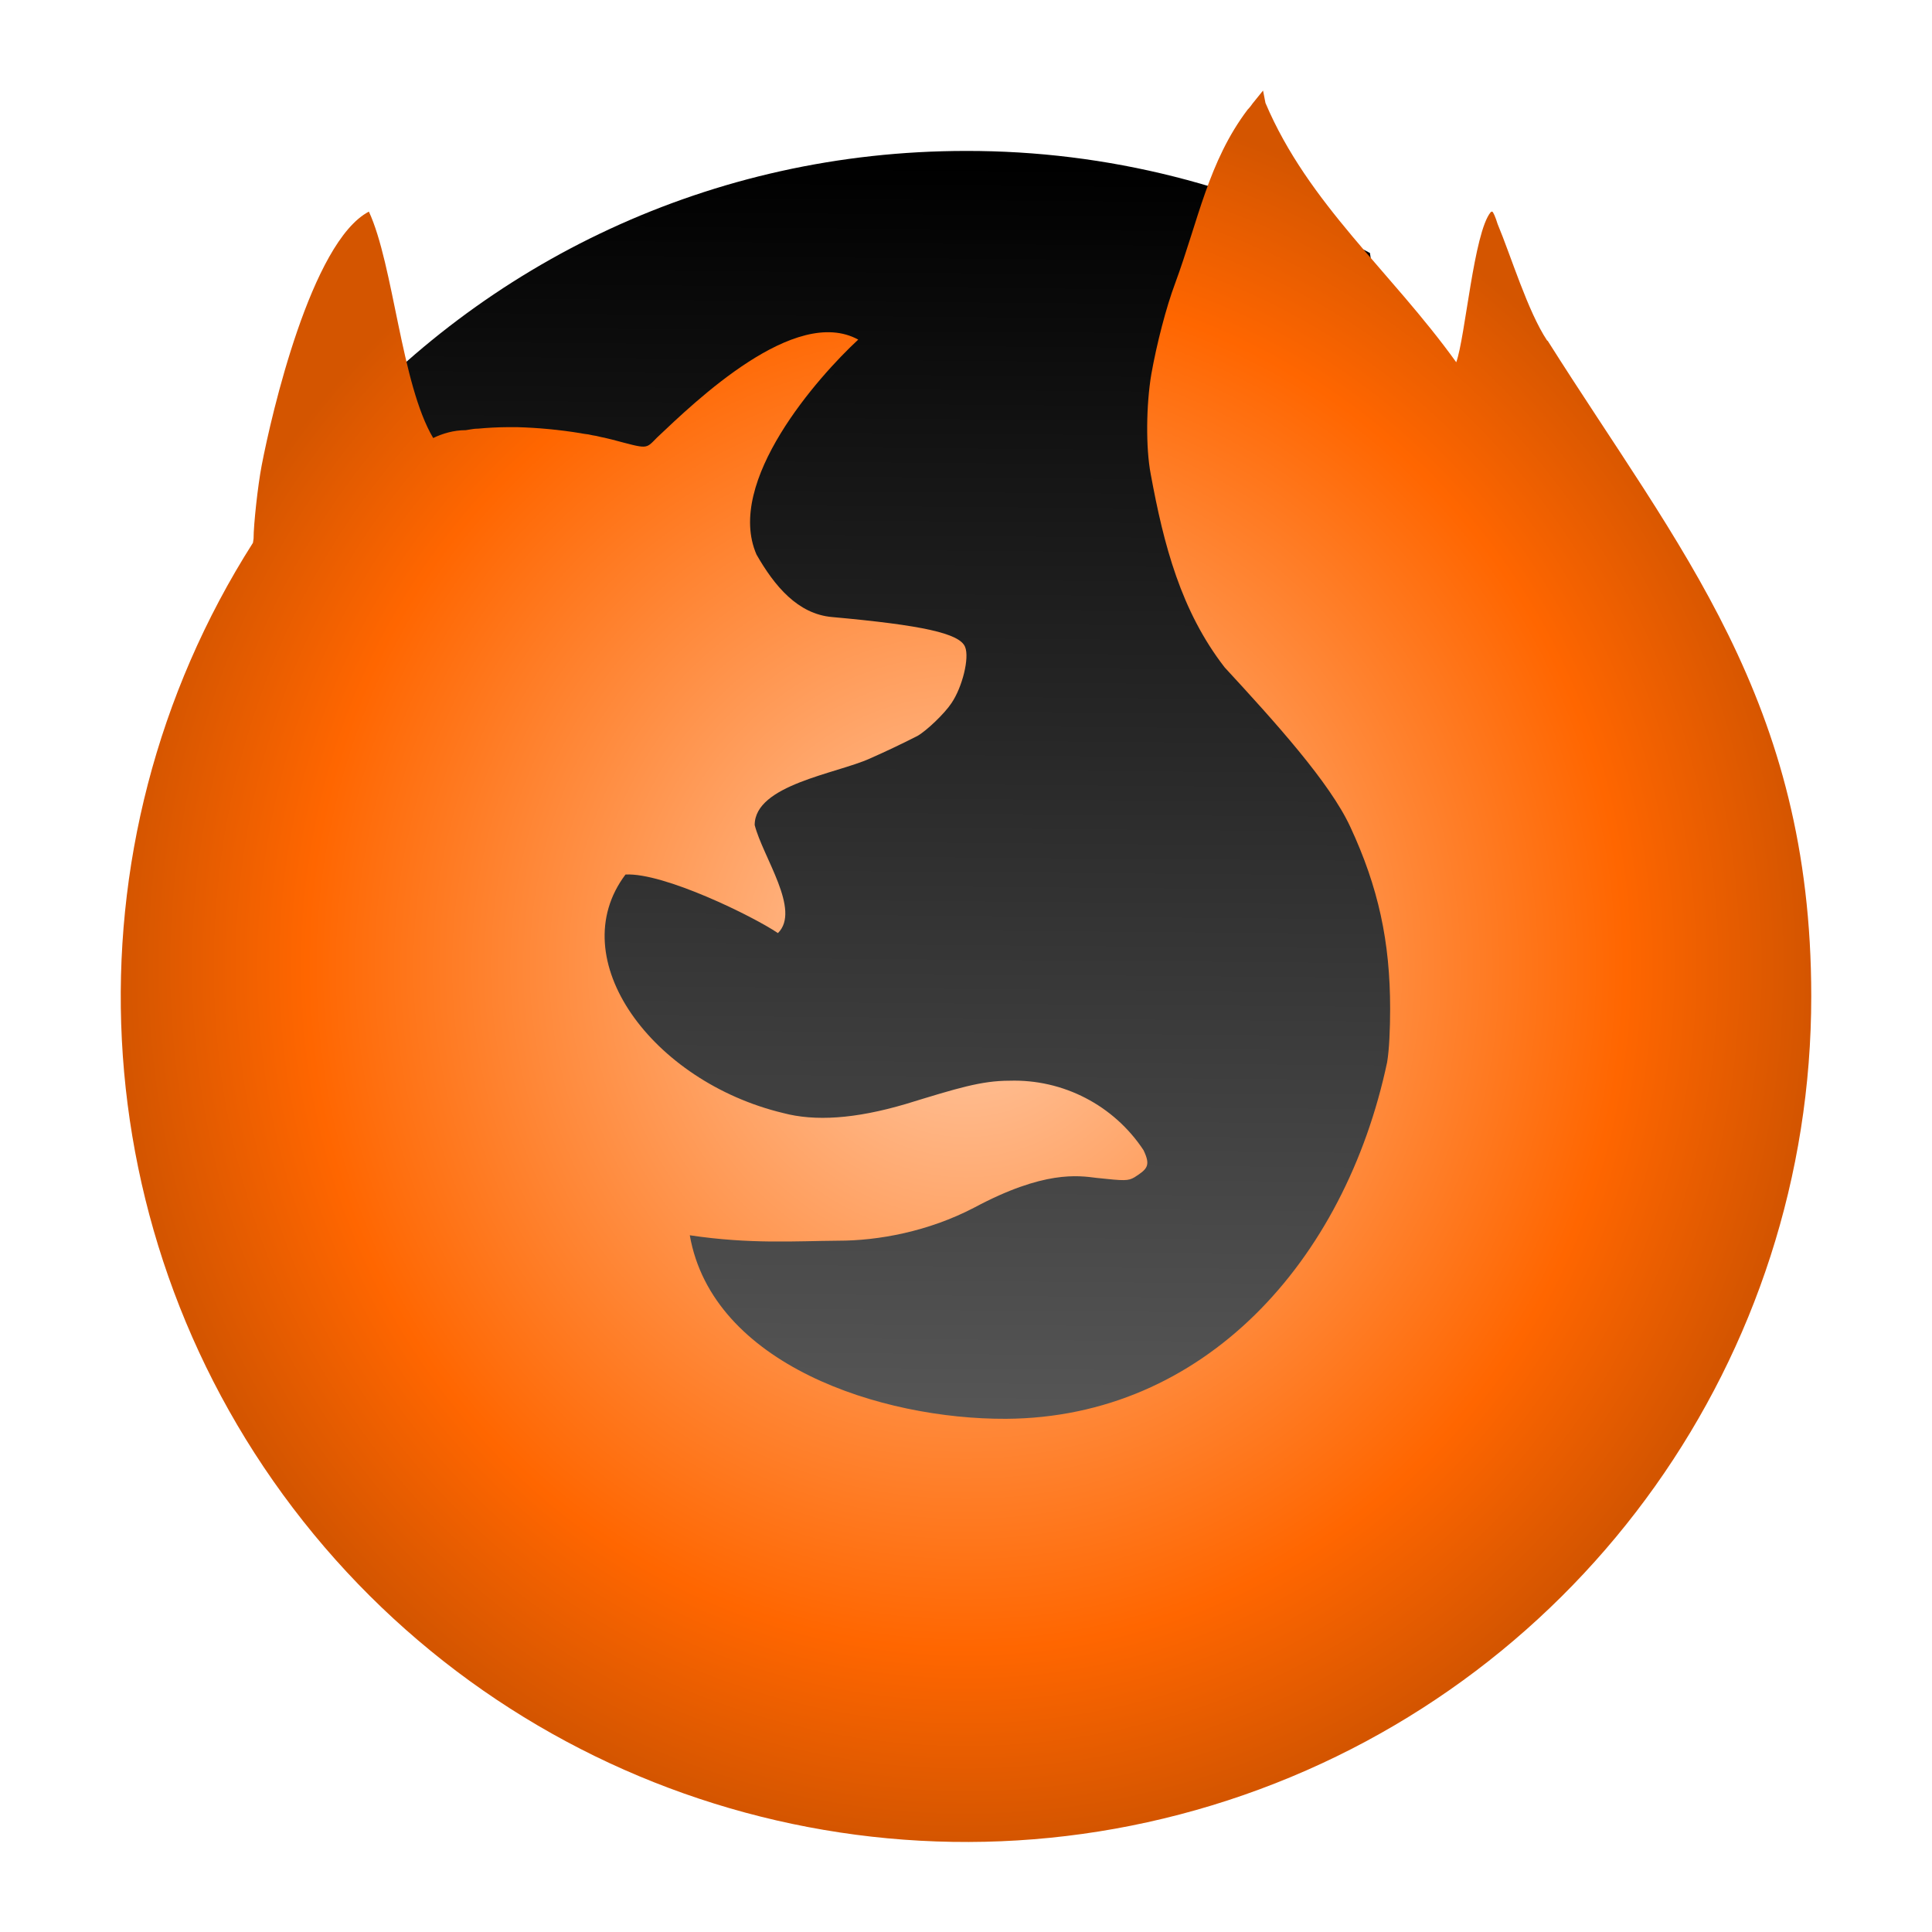
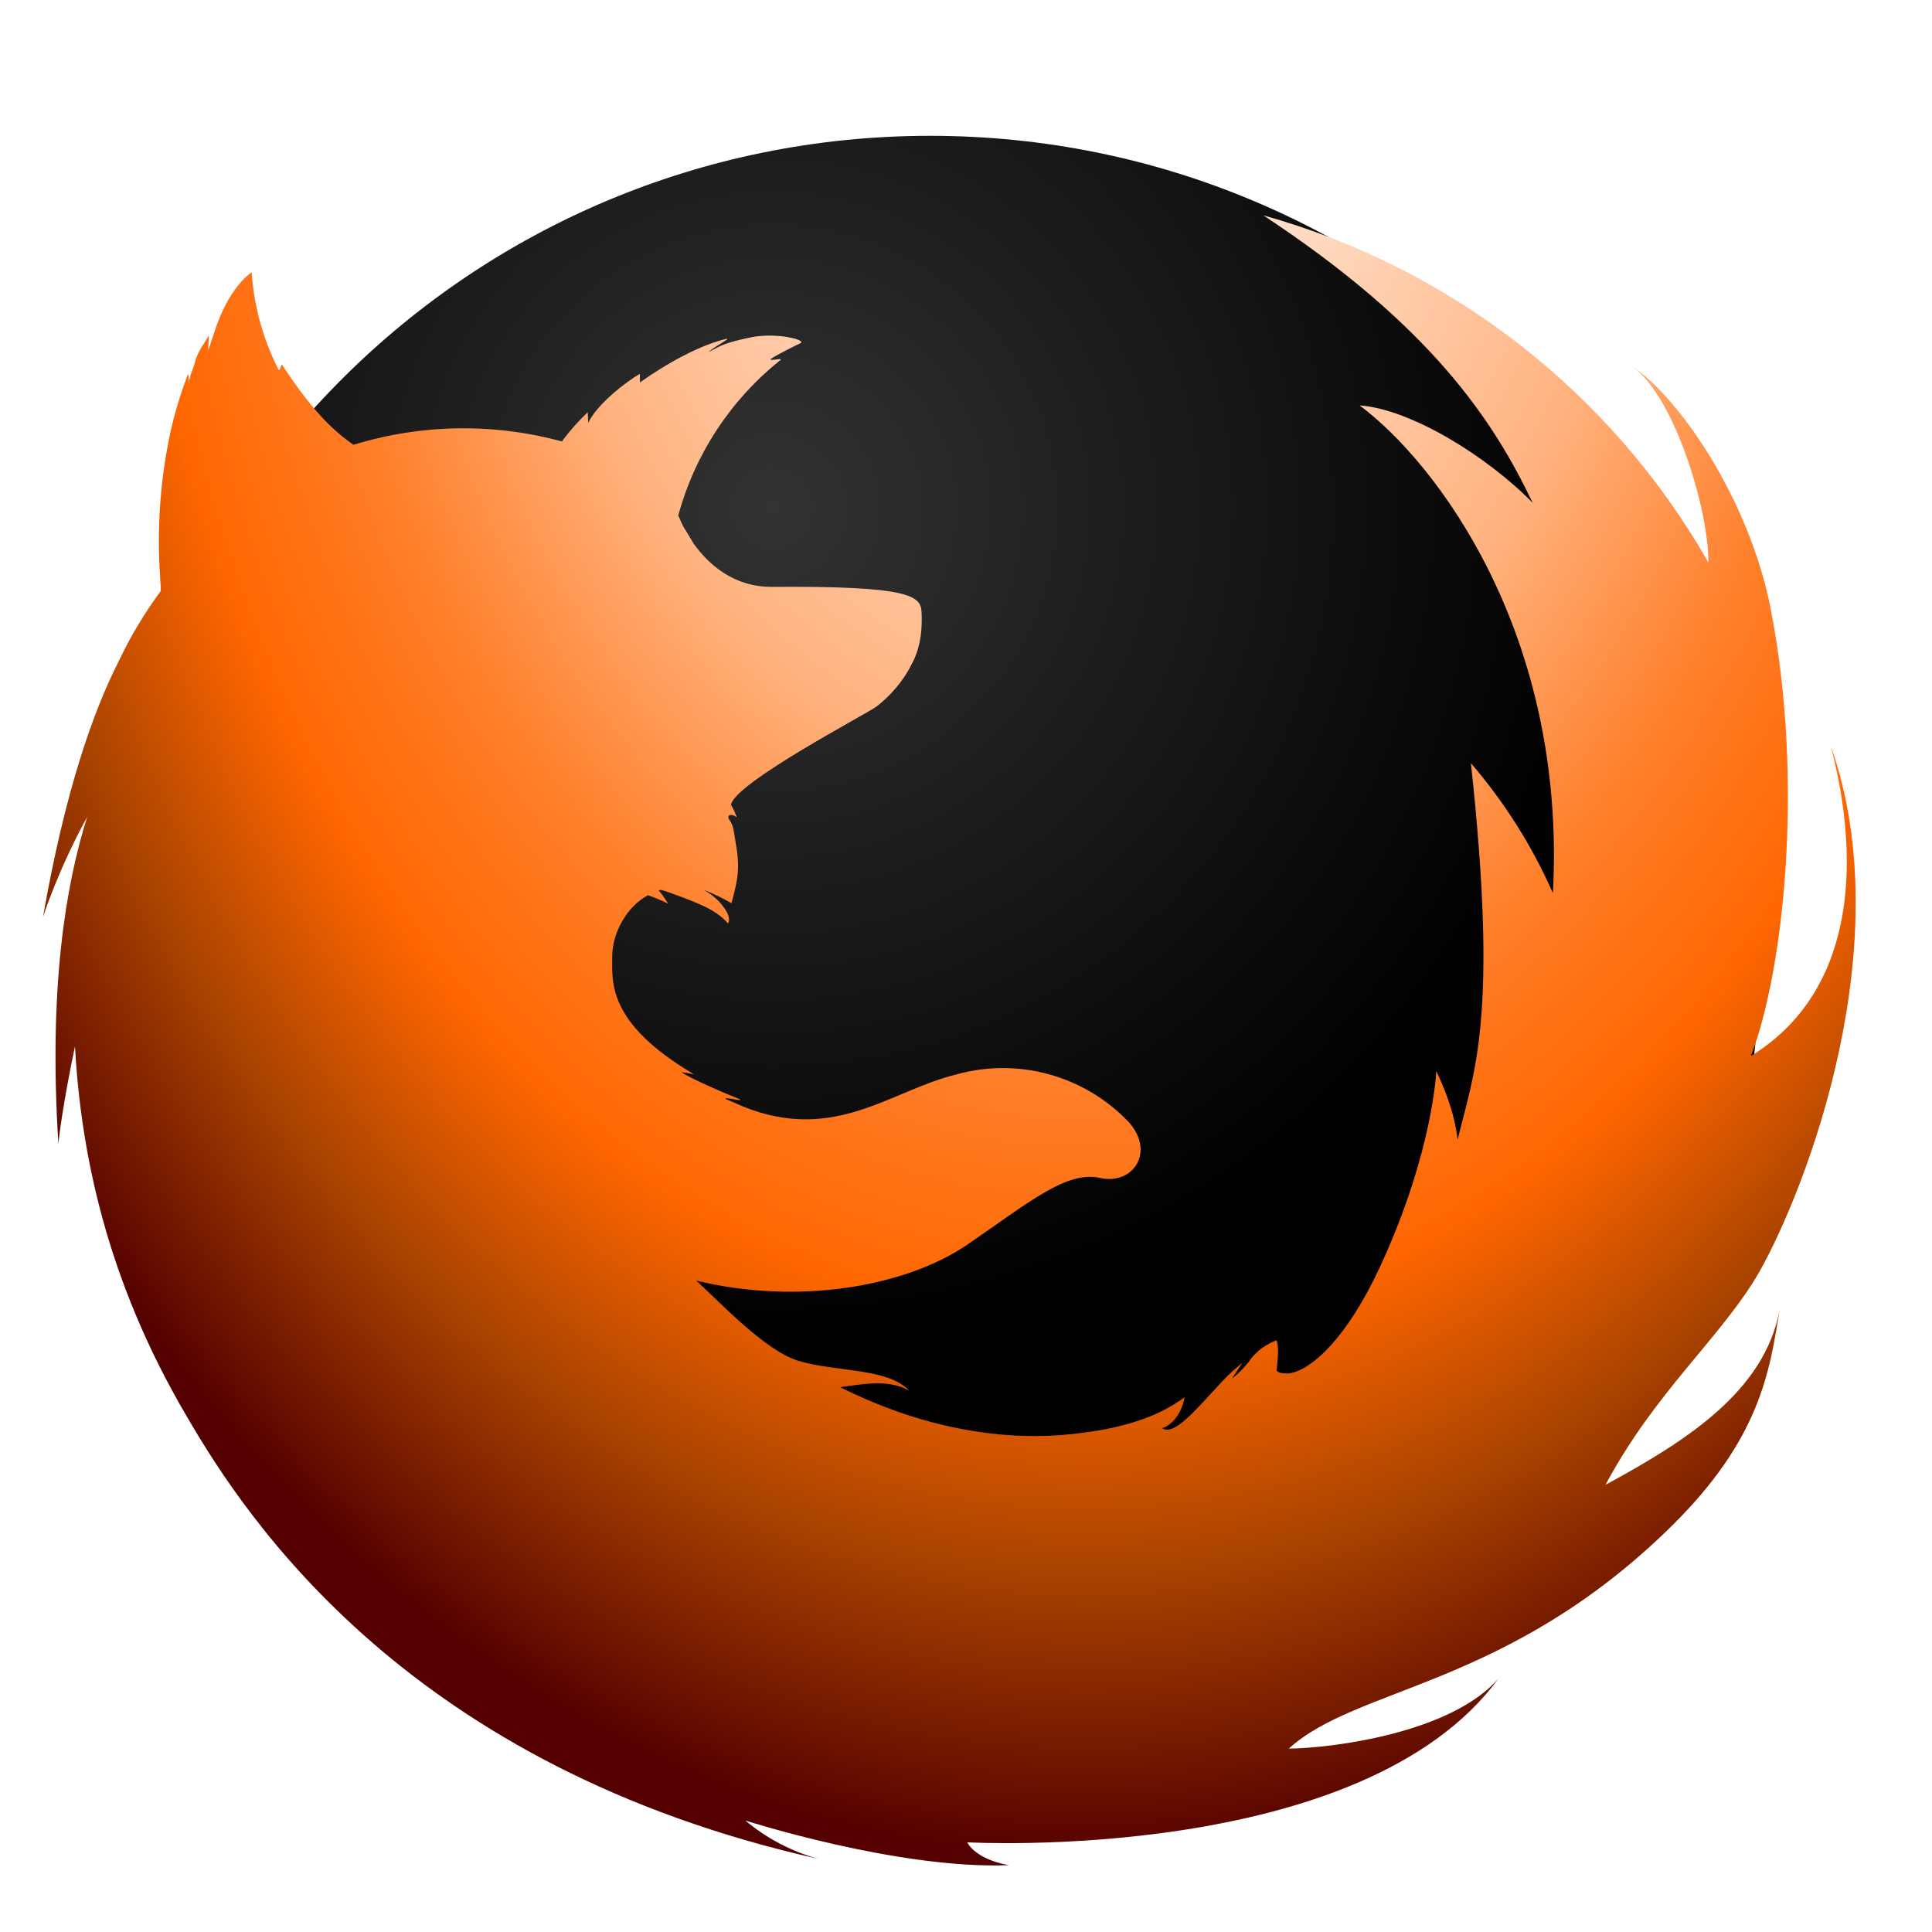
- <svg xmlns="http://www.w3.org/2000/svg" xmlns:xlink="http://www.w3.org/1999/xlink" width="64" height="64" version="1">
-   <defs>
+ <svg xmlns="http://www.w3.org/2000/svg" xmlns:xlink="http://www.w3.org/1999/xlink" width="64" height="64" version="1" id="svg31">
+   <defs id="defs25">
+     <linearGradient id="linearGradient848">
+       <stop style="stop-color:#ffffff;stop-opacity:1;" offset="0" id="stop844" />
+       <stop id="stop858" offset="0.414" style="stop-color:#ffb380;stop-opacity:1" />
+       <stop id="stop856" offset="0.578" style="stop-color:#ff7f2a;stop-opacity:1" />
+       <stop id="stop854" offset="0.71" style="stop-color:#ff6600;stop-opacity:1" />
+       <stop id="stop852" offset="0.841" style="stop-color:#aa4400;stop-opacity:1" />
+       <stop style="stop-color:#550000;stop-opacity:1" offset="1" id="stop846" />
+     </linearGradient>
+     <linearGradient id="linearGradient879">
+       <stop style="stop-color:#333333;stop-opacity:1" offset="0" id="stop875" />
+       <stop style="stop-color:#000000;stop-opacity:1" offset="1" id="stop877" />
+     </linearGradient>
    <linearGradient id="c">
-       <stop offset="0" stop-color="#fca" />
-       <stop offset=".78" stop-color="#f60" />
-       <stop offset="1" stop-color="#d45500" />
+       <stop offset="0" stop-color="#fca" id="stop4" />
+       <stop offset=".78" stop-color="#f60" id="stop6" />
+       <stop offset="1" stop-color="#d45500" id="stop8" />
    </linearGradient>
    <linearGradient id="b">
-       <stop offset="0" stop-color="#666" />
-       <stop offset="1" />
+       <stop offset="0" stop-color="#666" id="stop11" />
+       <stop offset="1" id="stop13" />
    </linearGradient>
    <linearGradient id="a">
-       <stop offset="0" stop-color="#ffe6d5" />
-       <stop stop-color="#f60" offset=".76" />
-       <stop offset="1" stop-color="#d45500" />
+       <stop offset="0" stop-color="#ffe6d5" id="stop16" />
+       <stop stop-color="#f60" offset=".76" id="stop18" />
+       <stop offset="1" stop-color="#d45500" id="stop20" />
    </linearGradient>
    <linearGradient xlink:href="#b" id="d" x1="10.76" y1="54.61" x2="11.16" y2="5.25" gradientUnits="userSpaceOnUse" />
-     <radialGradient xlink:href="#c" id="e" cx="32" cy="32.01" fx="32" fy="32.01" r="28" gradientTransform="matrix(1 0 0 1.036 0 -1.15)" gradientUnits="userSpaceOnUse" />
+     <radialGradient xlink:href="#c" id="e" cx="32" cy="32.01" fx="32" fy="32.01" r="28" gradientTransform="matrix(1,0,0,1.036,120,-1.15)" gradientUnits="userSpaceOnUse" />
+     <radialGradient id="o" cx="241.3" cy="225.087" r="322.09" gradientTransform="matrix(0.1707208,0,0,-0.1674933,-5.382844,37.46801)" gradientUnits="userSpaceOnUse" fx="241.3" fy="225.087">
+       <stop stop-color="#fff" offset=".12" id="stop94" />
+       <stop stop-color="#FFFFFD" offset=".12" id="stop96" />
+       <stop stop-color="#FFE953" offset=".25" id="stop98" />
+       <stop stop-color="#FFE447" offset=".29" id="stop100" />
+       <stop stop-color="#F9D61E" offset=".35" id="stop102" />
+       <stop stop-color="#F2C500" offset=".41" id="stop104" />
+       <stop stop-color="#ECA300" offset=".47" id="stop106" />
+       <stop stop-color="#E67D00" offset=".55" id="stop108" />
+       <stop stop-color="#DE510E" offset=".76" id="stop110" />
+       <stop stop-color="#C8331A" offset=".9" id="stop112" />
+       <stop stop-color="#B6151E" offset="1" id="stop114" />
+     </radialGradient>
+     <radialGradient xlink:href="#linearGradient879" id="radialGradient881" cx="25.576" cy="16.749" fx="25.576" fy="16.749" r="27.476" gradientTransform="matrix(1,0,0,0.9944238,0,0.1774421)" gradientUnits="userSpaceOnUse" />
+     <radialGradient xlink:href="#linearGradient848" id="radialGradient850" cx="35.926" cy="-2.777" fx="35.926" fy="-2.777" r="30.024" gradientTransform="matrix(0.0054528,2.032595,-1.476945,0.0039622,31.6288,-72.44928)" gradientUnits="userSpaceOnUse" />
  </defs>
-   <path d="M45.38 8.38A27.97 27.97 0 0 0 32 5c-8.44 0-15.98 3.7-21.1 9.56-.68 21.82 23.88 45.8 34.46 38.11 6-4.36 2.06-30.25.02-44.3z" fill="url(#d)" />
-   <path d="M41.84 3l-.34.42c-.05.07-.1.14-.17.21-1.3 1.72-1.63 3.66-2.4 5.75-.3.8-.61 2-.79 3.01-.17 1-.19 2.44-.02 3.32.43 2.34 1 4.53 2.45 6.4 1.67 1.81 3.48 3.81 4.16 5.28.93 2 1.32 3.8 1.32 6.03 0 .67-.03 1.36-.1 1.77-1.4 6.6-6.07 11.77-12.62 11.81-4.15.02-9.73-1.8-10.48-6.08 2 .3 3.5.19 4.92.18 1.32 0 2.98-.3 4.51-1.1 2.3-1.23 3.43-1.06 4.05-.98.93.1 1.04.1 1.25-.02.42-.27.55-.38.3-.9a5.13 5.13 0 0 0-4.44-2.3c-.94 0-1.73.25-3.43.77-1.69.5-3.02.58-4.07.3-4.33-1.04-7.33-5.1-5.22-7.9 1.27-.07 4.24 1.39 5.05 1.94.77-.76-.5-2.52-.77-3.58 0-1.33 2.7-1.7 3.81-2.2a32.1 32.1 0 0 0 1.58-.75c.3-.17.9-.74 1.13-1.09.36-.53.6-1.5.45-1.86-.18-.45-1.42-.72-4.41-.99-1.13-.1-1.9-1.02-2.5-2.07-1.05-2.41 2.05-5.9 3.37-7.12-2.1-1.15-5.41 2.06-6.66 3.24-.4.4-.28.39-1.5.07l-.25-.06-.1-.02-.17-.04-.12-.02-.14-.03-.15-.02-.11-.02a15.76 15.76 0 0 0-2.1-.2h-.32a11.3 11.3 0 0 0-.98.05h-.02c-.1 0-.18.02-.26.03l-.12.02c-.4 0-.77.11-1.08.26-1.06-1.78-1.31-5.73-2.13-7.5-1.91 1-3.23 6.73-3.55 8.4-.13.67-.27 1.97-.27 2.43l-.02.14A28 28 0 1 0 60 33c0-9.8-4.39-14.83-8.73-21.71l-.02-.01c-.64-.96-1.2-2.81-1.64-3.86-.07-.23-.15-.41-.18-.41-.02 0-.03 0-.05.02-.56.68-.84 4.14-1.14 4.97-2.18-3.03-4.9-5.24-6.32-8.59z" fill="url(#e)" />
+   <ellipse style="opacity:1;fill:url(#radialGradient881);fill-opacity:1;stroke:none;stroke-width:0.859;stroke-opacity:0.318" id="path873" cx="30.81" cy="31.822" rx="27.476" ry="27.323" />
+   <path d="m 53.17,49.214 c 1.658,-3.122 3.88,-4.938 5.115,-7.09 1.605,-2.857 4.656,-10.917 2.363,-17.407 1.058,4.056 0.705,8.201 -2.645,10.264 1.093,-2.857 1.764,-9.136 0.653,-14.815 -0.723,-3.668 -3.033,-6.966 -4.533,-7.989 1.376,1.041 2.487,4.762 2.469,6.455 A 24.603,24.603 0 0 0 41.848,7.133 c 5.538,3.651 7.601,6.755 8.924,9.524 -1.481,-1.517 -4.021,-3.104 -5.732,-3.227 2.557,1.905 6.861,7.584 6.402,16.155 a 17.284,17.284 0 0 0 -2.716,-4.303 c 0.917,8.43 0.106,10.229 -0.441,12.469 -0.123,-1.023 -0.494,-1.799 -0.705,-2.275 0,0 -0.106,2.645 -1.817,6.384 -1.305,2.857 -2.645,3.721 -3.227,3.633 -0.176,0 -0.247,-0.088 -0.247,-0.088 0.035,-0.37 0.088,-0.758 0,-1.005 0,0 -0.564,0.176 -0.917,0.705 -0.141,0.176 -0.317,0.37 -0.564,0.564 l 0.353,-0.529 c -0.212,0.176 -0.441,0.37 -0.67,0.617 -0.829,0.882 -1.587,1.834 -1.993,1.552 0.37,-0.106 0.67,-0.564 0.741,-1.023 -0.317,0.229 -1.164,0.847 -3.033,1.129 -0.776,0.106 -4.039,0.705 -8.377,-1.464 0.635,-0.071 1.587,-0.3 2.293,0.123 -0.705,-0.776 -2.469,-0.617 -3.704,-1.005 -1.093,-0.353 -2.522,-1.887 -3.351,-2.645 3.351,0.811 6.896,0.212 8.959,-1.182 2.063,-1.411 3.298,-2.469 4.409,-2.222 1.093,0.247 1.834,-0.847 0.97,-1.834 a 5.749,5.749 0 0 0 -5.749,-1.587 c -2.152,0.529 -4.003,2.275 -7.037,1.058 l -0.564,-0.247 c -0.176,-0.106 0.635,0.106 0.441,0 -0.582,-0.229 -1.658,-0.705 -1.905,-0.882 -0.053,-0.035 0.423,0.071 0.388,0.053 -2.892,-1.711 -2.698,-3.069 -2.698,-3.915 0,-0.67 0.406,-1.587 1.182,-2.011 0.406,0.141 0.67,0.282 0.67,0.282 0,0 -0.176,-0.3 -0.317,-0.441 l 0.088,-0.018 c 0.353,0.106 1.111,0.388 1.499,0.582 0.529,0.265 0.705,0.529 0.705,0.529 0,0 0.106,-0.071 -0.018,-0.353 a 1.869,1.869 0 0 0 -0.758,-0.741 h 0.018 c 0.282,0.106 0.564,0.247 0.882,0.423 0.106,-0.459 0.3,-0.935 0.176,-1.764 -0.106,-0.6 -0.088,-0.758 -0.229,-0.97 -0.141,-0.176 0.035,-0.265 0.229,-0.106 a 2.645,2.645 0 0 0 -0.194,-0.423 c 0.159,-0.741 4.48,-2.998 4.815,-3.245 0.441,-0.335 0.899,-0.847 1.182,-1.429 0.212,-0.388 0.353,-0.917 0.317,-1.693 -0.018,-0.547 -0.353,-0.882 -4.973,-0.847 -1.252,0 -2.081,-0.741 -2.575,-1.429 l -0.265,-0.441 c -0.123,-0.176 -0.176,-0.353 -0.247,-0.494 a 9.912,9.912 0 0 1 3.386,-5.15 c 0.106,-0.088 -0.423,0.053 -0.317,-0.035 0.123,-0.106 0.847,-0.459 0.988,-0.529 0.176,-0.106 -0.794,-0.353 -1.623,-0.194 -0.847,0.176 -1.005,0.265 -1.429,0.494 0.176,-0.176 0.741,-0.459 0.6,-0.441 -0.899,0.212 -1.975,0.811 -2.875,1.446 v -0.282 c -0.423,0.229 -1.446,1.023 -1.711,1.623 l -0.018,-0.353 c -0.3,0.282 -0.582,0.6 -0.847,0.952 v 0.018 A 12.416,12.416 0 0 0 11.707,14.735 c -0.459,-0.335 -1.182,-0.847 -2.346,-2.628 -0.071,-0.106 -0.071,0.247 -0.141,0.123 A 8.289,8.289 0 0 1 8.338,9.02 c 0,0 -0.741,0.441 -1.235,1.975 l -0.194,0.582 c -0.035,0.035 0.035,-0.494 0,-0.459 -0.088,0.194 -0.353,0.494 -0.441,0.847 -0.053,0.247 -0.176,0.406 -0.212,0.741 0,-0.071 0,-0.353 -0.035,-0.3 -0.212,0.564 -0.423,1.217 -0.582,1.94 a 17.196,17.196 0 0 0 -0.335,4.762 c 0,0.176 0.035,0.335 0.018,0.476 a 13.756,13.756 0 0 0 -1.376,2.293 c -0.882,1.728 -1.799,4.374 -2.522,8.501 0,0 0.494,-1.552 1.464,-3.316 -0.705,2.222 -1.287,5.661 -0.952,10.846 0,-0.176 0.176,-1.481 0.547,-3.245 0.194,3.439 1.005,7.672 3.704,12.257 2.028,3.492 7.407,11.622 20.917,14.656 a 6.455,6.455 0 0 1 -2.416,-1.27 c 0,0 5.044,1.623 8.73,1.481 -1.146,-0.212 -1.376,-0.758 -1.376,-0.758 0,0 13.086,0.741 17.601,-5.432 -1.552,1.799 -5.467,2.31 -6.949,2.328 2.257,-2.063 7.231,-2.028 12.645,-7.337 2.963,-2.91 3.28,-5.132 3.615,-7.213 -0.494,2.716 -3.086,4.356 -5.785,5.82 z" id="path325" style="fill:url(#radialGradient850);stroke-width:1.764;fill-opacity:1" />
</svg>
